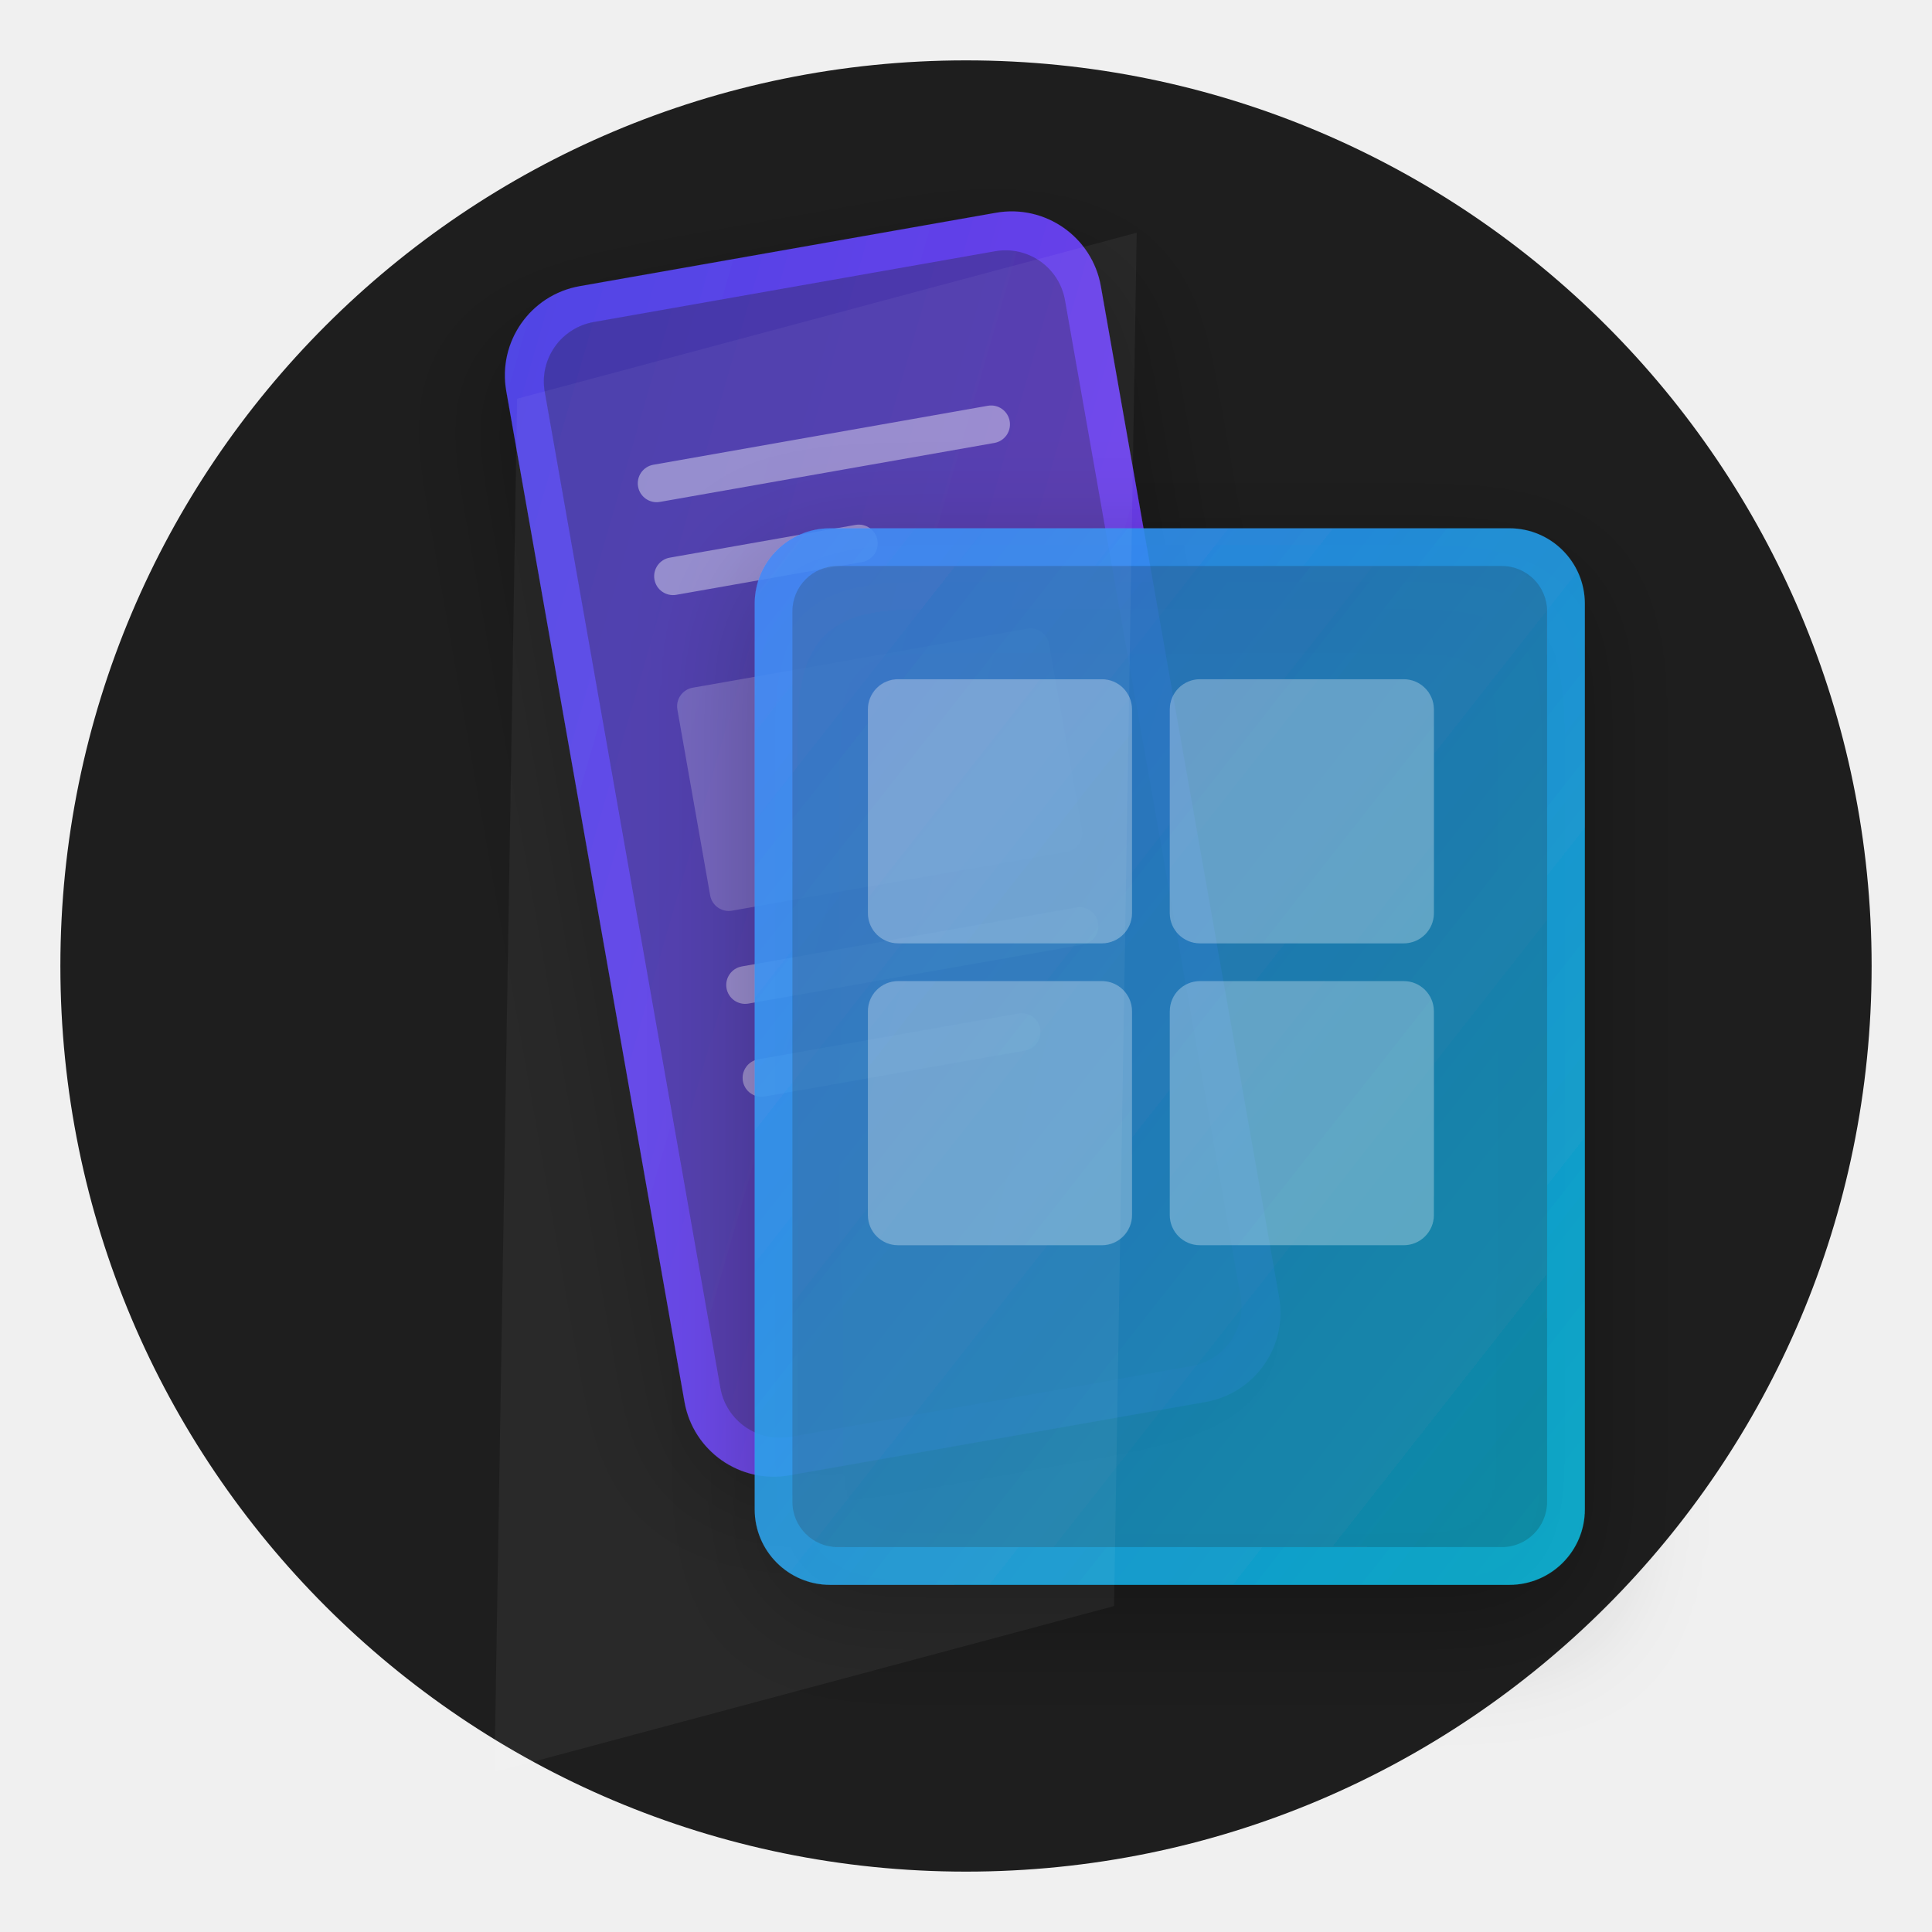
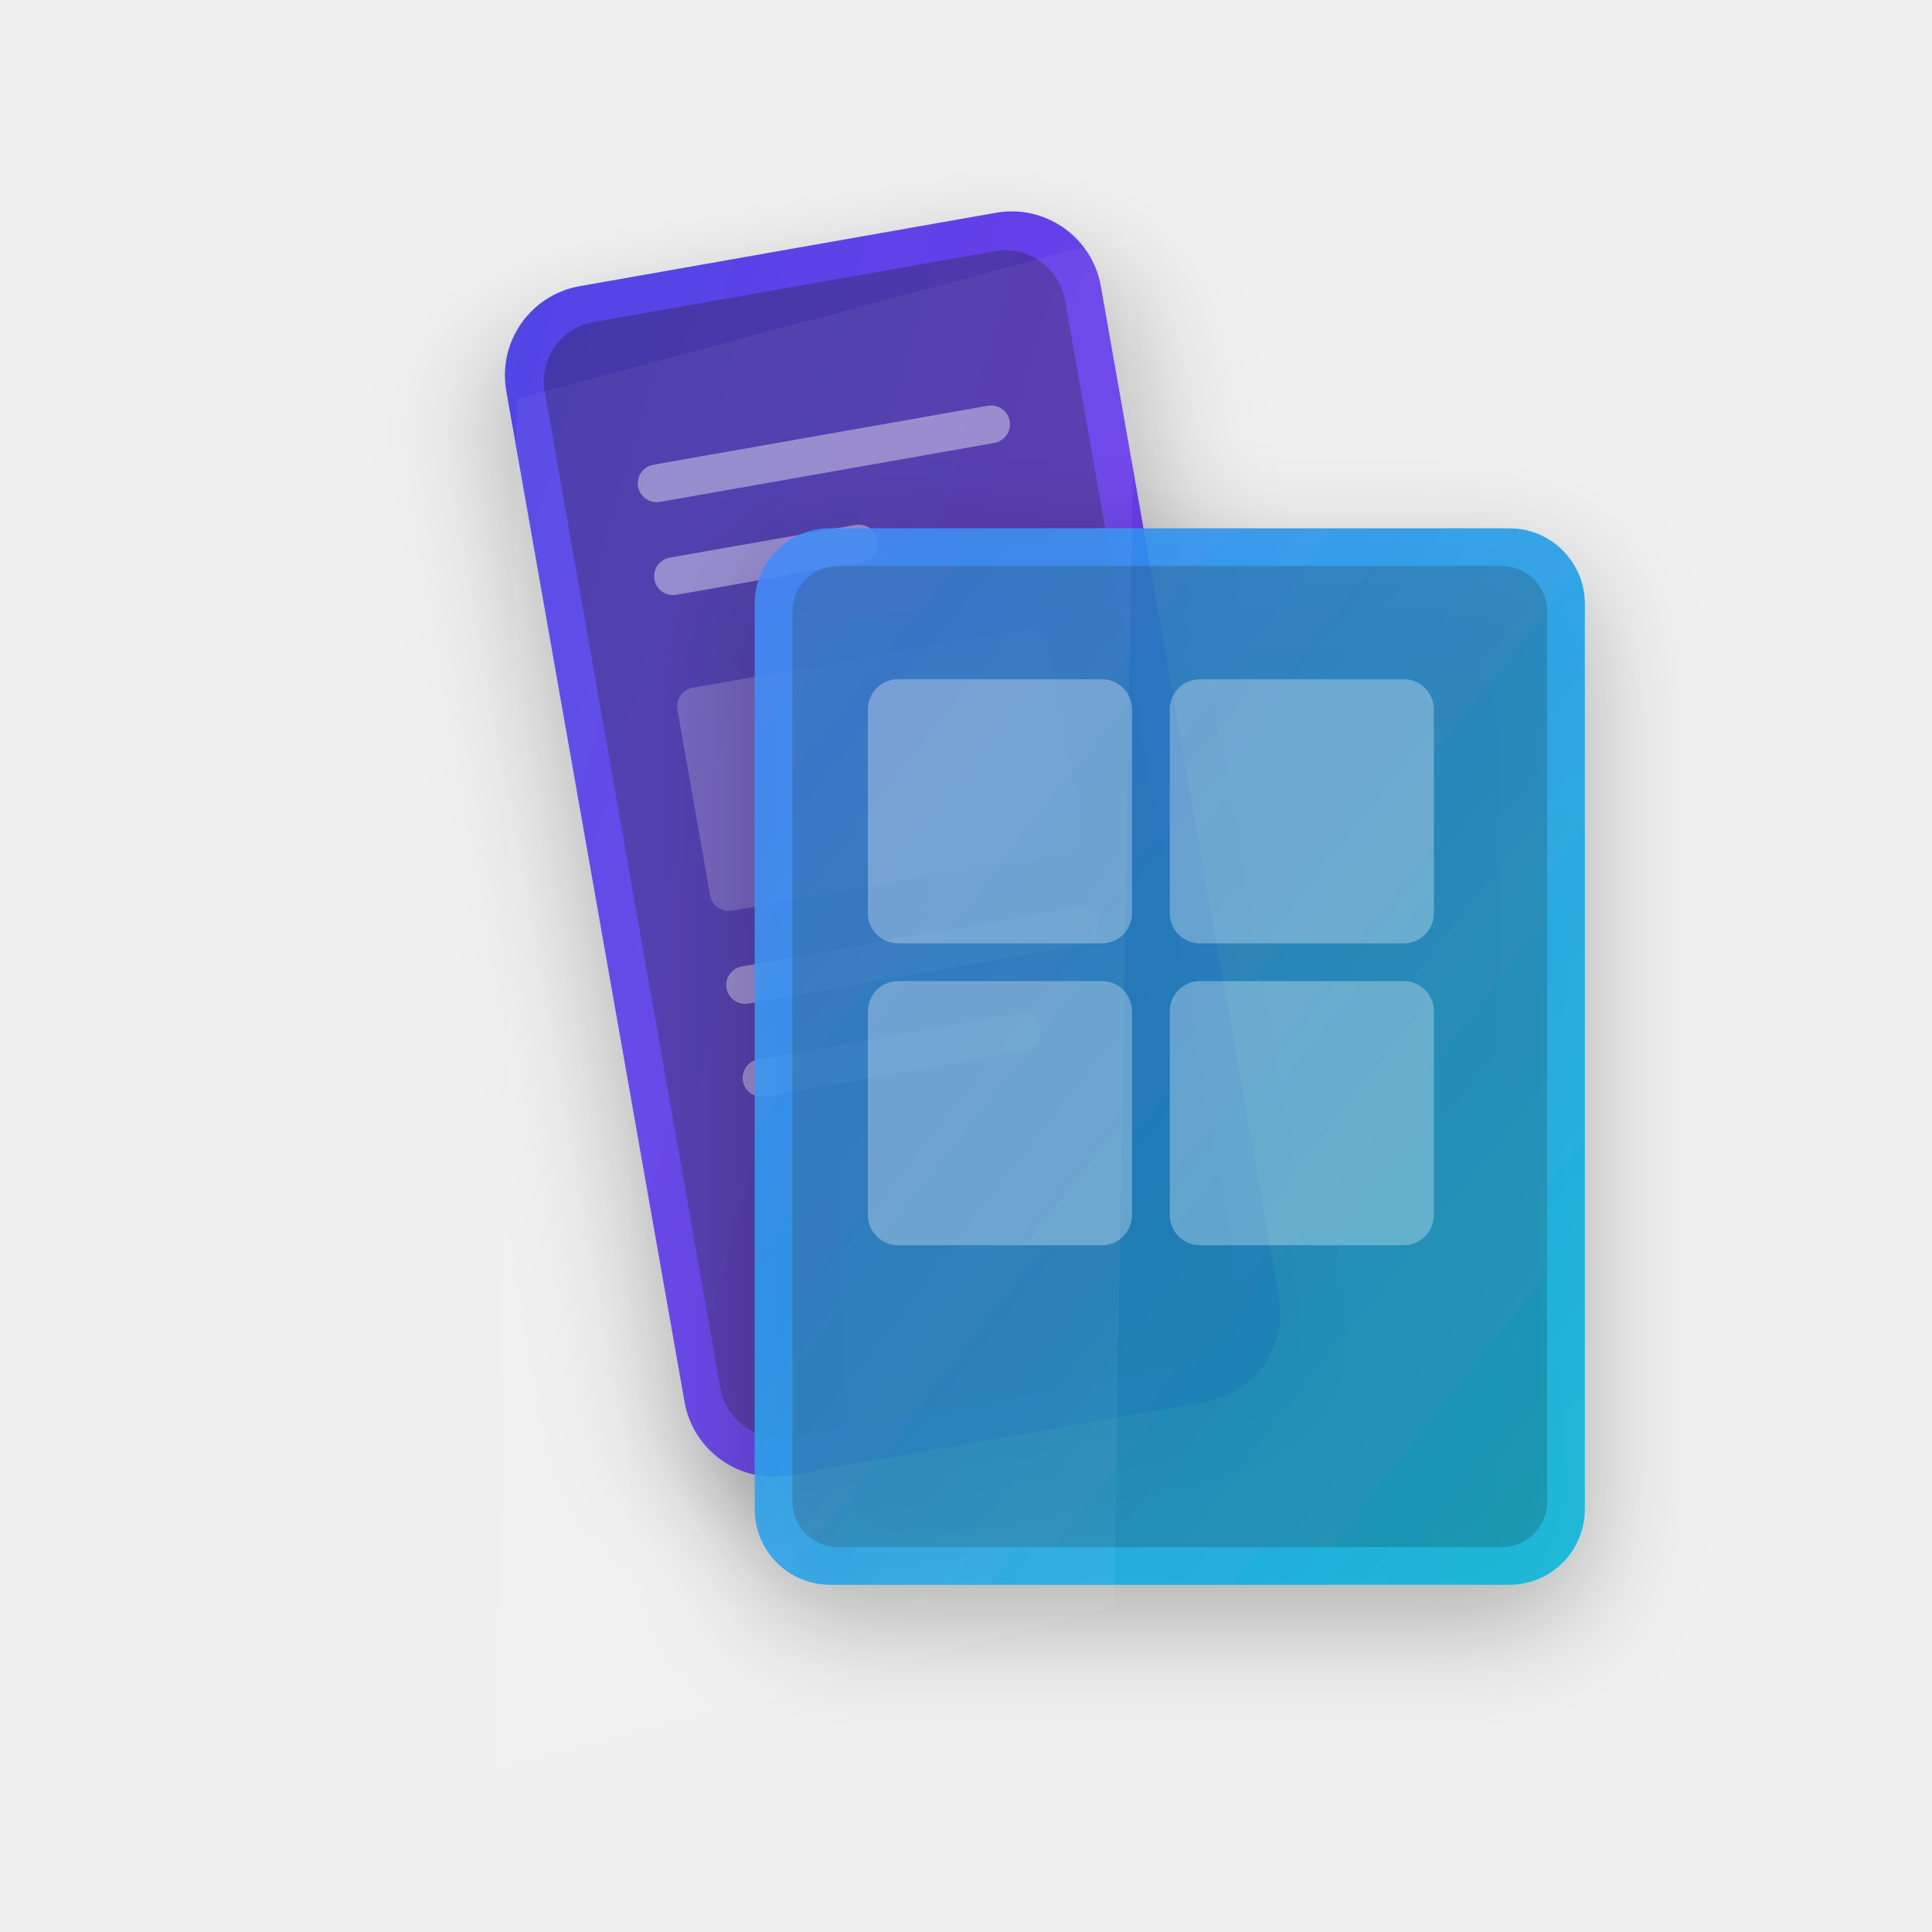
<svg xmlns="http://www.w3.org/2000/svg" viewBox="0 0 512 512">
  <defs>
    <linearGradient id="grad1" x1="0%" y1="0%" x2="100%" y2="100%">
      <stop offset="0%" style="stop-color:#4F46E5;stop-opacity:1" />
      <stop offset="100%" style="stop-color:#7C3AED;stop-opacity:1" />
    </linearGradient>
    <linearGradient id="grad2" x1="0%" y1="0%" x2="100%" y2="100%">
      <stop offset="0%" style="stop-color:#3B82F6;stop-opacity:0.9" />
      <stop offset="100%" style="stop-color:#06B6D4;stop-opacity:0.9" />
    </linearGradient>
    <filter id="shadow" x="-20%" y="-20%" width="140%" height="140%">
      <feGaussianBlur in="SourceAlpha" stdDeviation="15" />
      <feOffset dx="0" dy="10" result="offsetblur" />
      <feComponentTransfer>
        <feFuncA type="linear" slope="0.3" />
      </feComponentTransfer>
      <feMerge>
        <feMergeNode />
        <feMergeNode in="SourceGraphic" />
      </feMerge>
    </filter>
  </defs>
-   <circle cx="256" cy="256" r="240" fill="#1e1e1e" />
  <g transform="translate(130, 80) rotate(-10)" filter="url(#shadow)">
    <rect x="0" y="0" width="160" height="320" rx="24" ry="24" fill="url(#grad1)" />
    <rect x="10" y="10" width="140" height="300" rx="16" ry="16" fill="#1e1e1e" opacity="0.3" />
    <rect x="30" y="50" width="100" height="10" rx="5" fill="white" opacity="0.4" />
    <rect x="30" y="75" width="60" height="10" rx="5" fill="white" opacity="0.4" />
    <rect x="30" y="110" width="100" height="60" rx="5" fill="white" opacity="0.2" />
    <rect x="30" y="185" width="100" height="10" rx="5" fill="white" opacity="0.4" />
    <rect x="30" y="210" width="80" height="10" rx="5" fill="white" opacity="0.4" />
  </g>
  <g transform="translate(200, 140)" filter="url(#shadow)">
    <rect x="0" y="0" width="220" height="280" rx="20" ry="20" fill="url(#grad2)" />
    <rect x="10" y="10" width="200" height="260" rx="12" ry="12" fill="#1e1e1e" opacity="0.2" />
    <rect x="30" y="40" width="70" height="70" rx="8" fill="white" opacity="0.3" />
    <rect x="110" y="40" width="70" height="70" rx="8" fill="white" opacity="0.3" />
    <rect x="30" y="120" width="70" height="70" rx="8" fill="white" opacity="0.3" />
    <rect x="110" y="120" width="70" height="70" rx="8" fill="white" opacity="0.3" />
  </g>
  <path d="M180,80 L350,80 L250,430 L80,430 Z" fill="white" opacity="0.05" transform="rotate(-15 256 256)" pointer-events="none" />
</svg>
